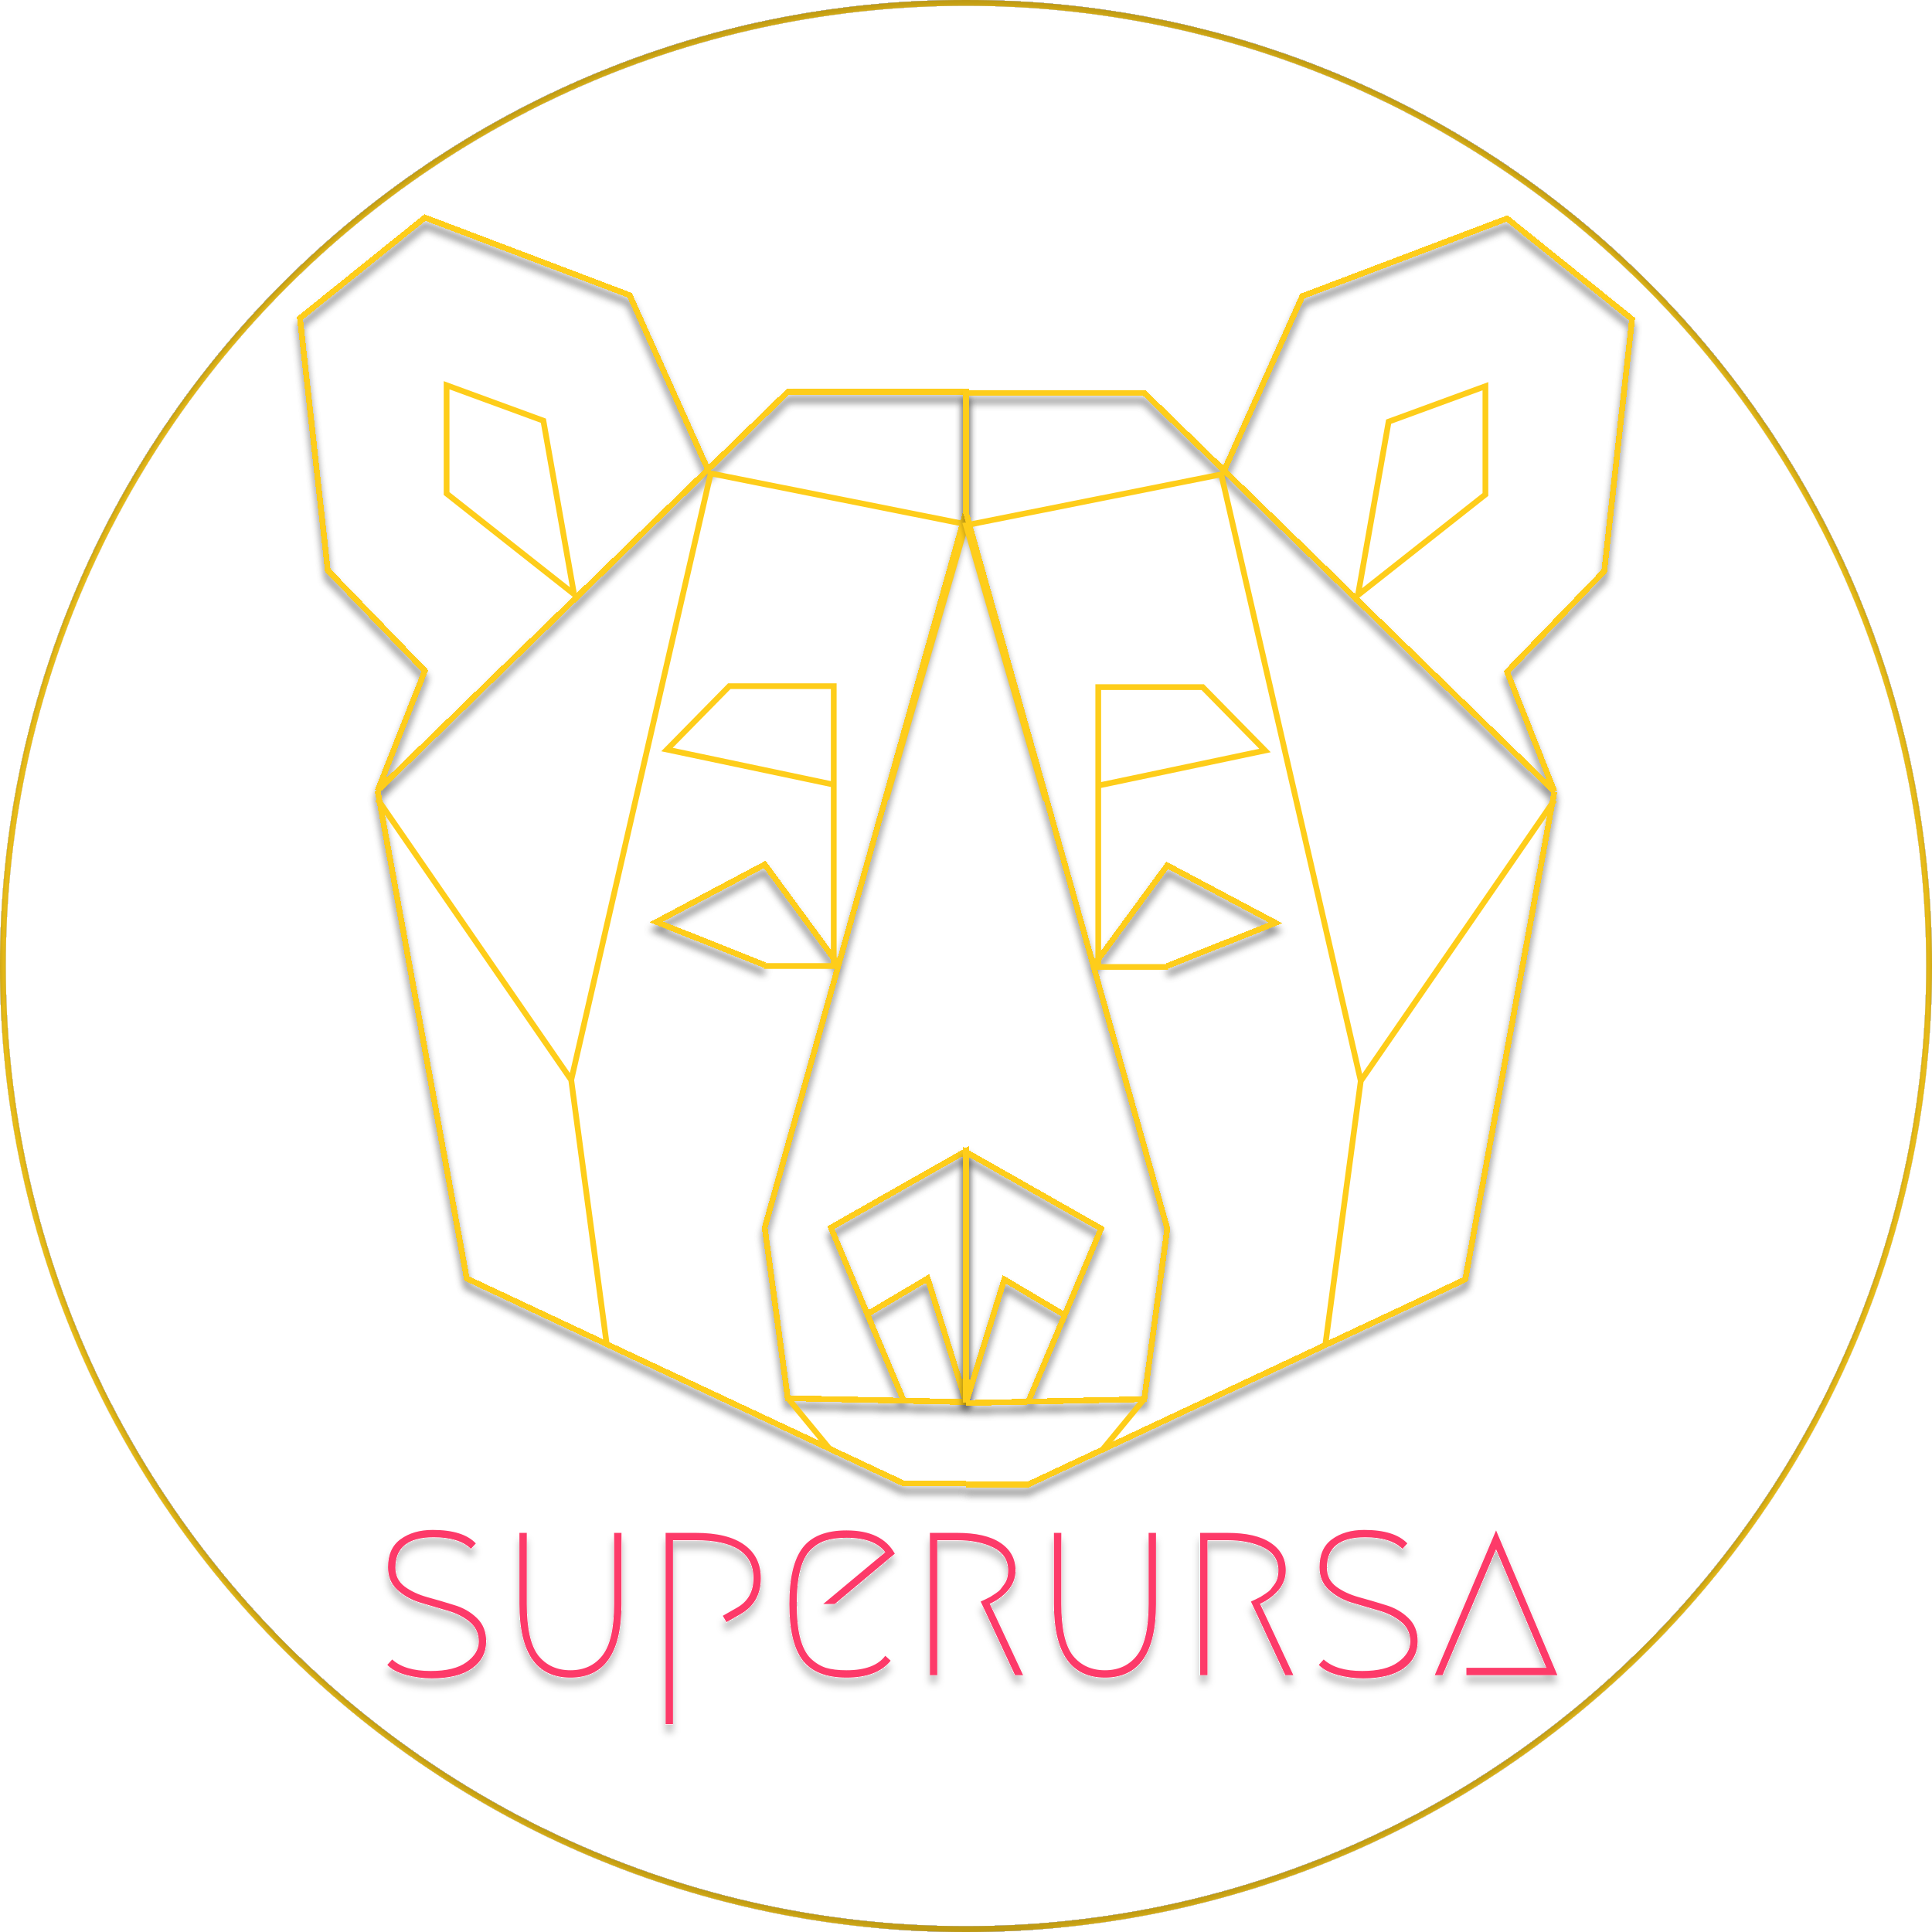
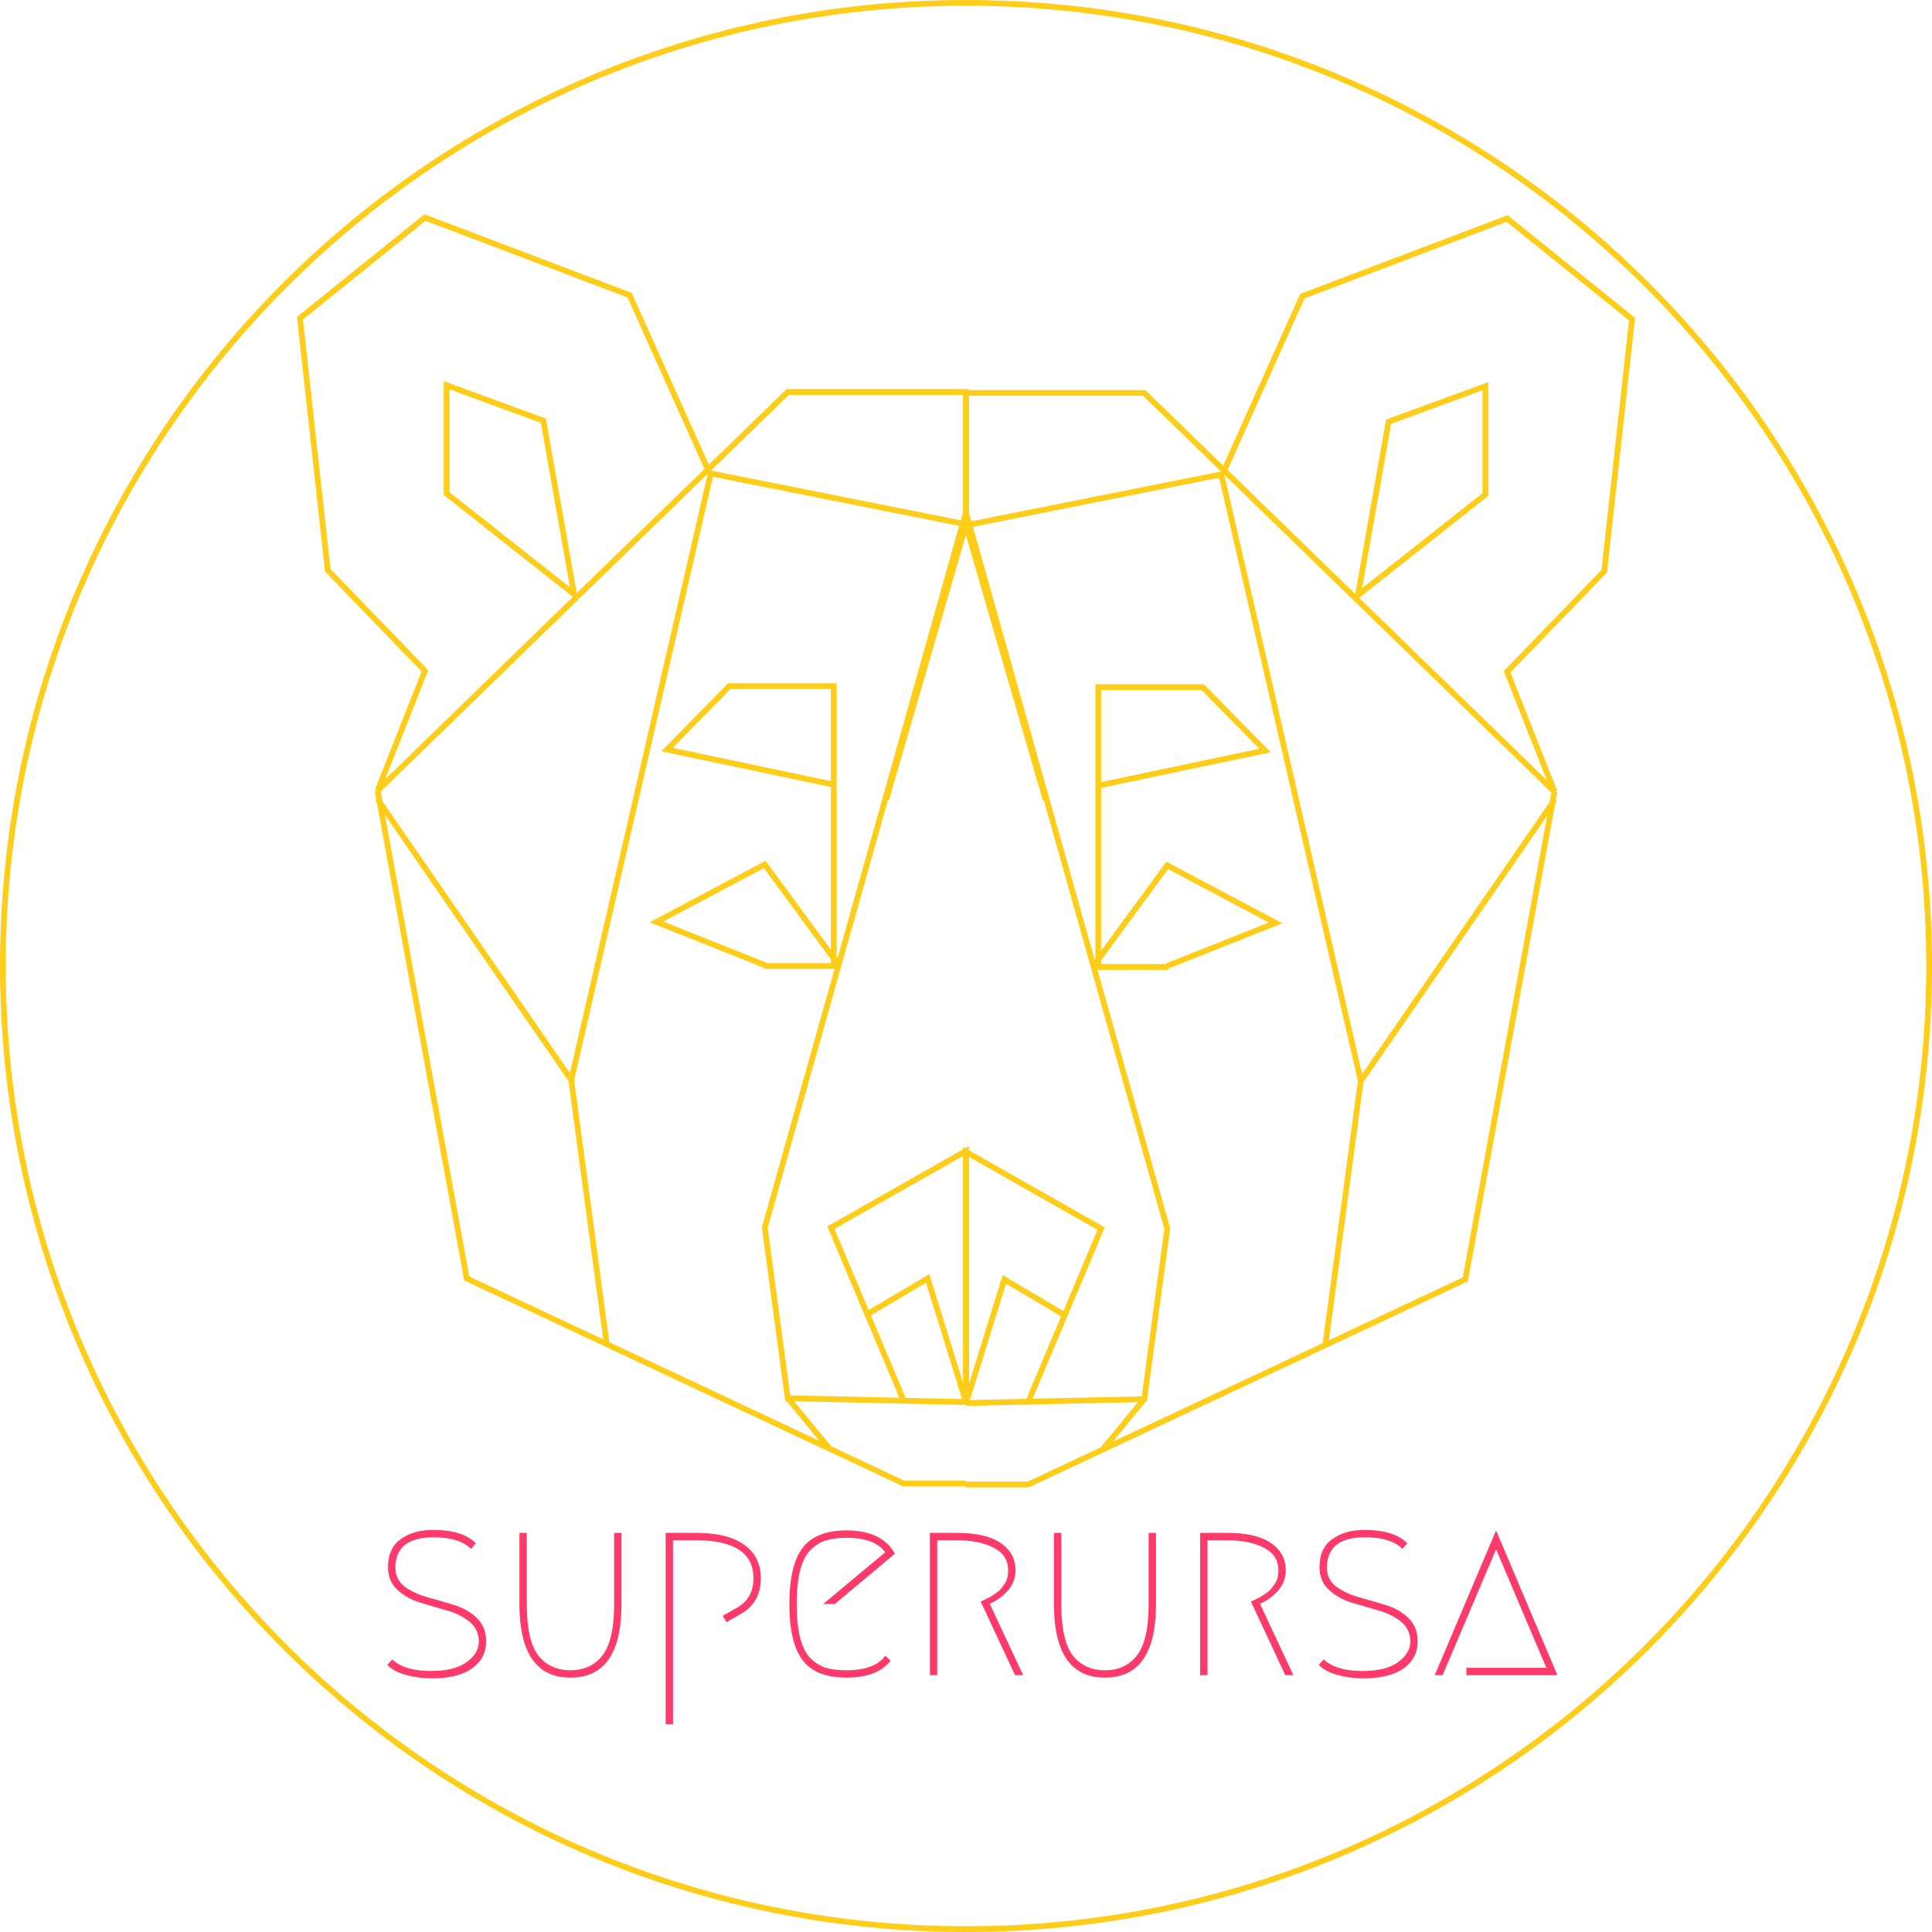
<svg xmlns="http://www.w3.org/2000/svg" width="1008" height="1008" viewBox="0 0 1008 1008" fill="none">
-   <g filter="url(#filter0_i_0_1)">
-     <circle cx="504" cy="504" r="502.5" stroke="#FECD1A" stroke-width="3" />
-   </g>
-   <g filter="url(#filter1_dd_0_1)">
-     <path d="M504 731.5V600.5L433.5 640.5L452.5 685.651M504 731.5L471.5 730.801M504 731.5L484 667L452.5 685.651M471.5 730.801L411 729.5L399 640.5L437.514 503.5M471.5 730.801L452.5 685.651M197 412.5L243.5 667L471.5 774H504M197 412.5L221.692 350L171 297.5L156.5 166L221.692 113.5L328.5 154L369.332 245M197 412.5L369.332 245M369.332 245L411 204.5H504V267L437.514 503.5M437.514 503.5L399 451L342.5 481L399 503.5" stroke="#FECD1A" stroke-width="3" shape-rendering="crispEdges" />
-   </g>
+   <circle cx="504" cy="504" r="502.5" stroke="#FECD1A" stroke-width="3" />
+   <path d="M504 731.5V600.5L433.5 640.5L452.5 685.651M504 731.5L471.5 730.801M504 731.5L484 667L452.5 685.651M471.5 730.801L411 729.5L399 640.5L437.514 503.5M471.5 730.801L452.5 685.651M197 412.5L243.5 667L471.5 774H504M197 412.5L221.692 350L171 297.5L156.5 166L221.692 113.5L328.5 154L369.332 245M197 412.5L369.332 245M369.332 245L411 204.5H504V267L437.514 503.5M437.514 503.5L399 451L342.5 481L399 503.5" stroke="#FECD1A" stroke-width="3" />
  <path d="M398.5 504H435V409.38M435 409.38V358H380.5L348 391.066L435 409.38Z" stroke="#FECD1A" stroke-width="3" />
  <path d="M283.5 219.5L299.5 310L233 257.5V201L283.5 219.5Z" stroke="#FECD1A" stroke-width="3" />
  <path d="M197 416.972L298.033 563.465M298.033 563.465L316.5 701M298.033 563.465L370.814 247L504 273.542L462.41 416.972M411.5 730L432.5 755.5" stroke="#FECD1A" stroke-width="3" />
-   <g filter="url(#filter2_dd_0_1)">
-     <path d="M504 732V601L574.5 641L555.5 686.151M504 732L536.5 731.301M504 732L524 667.5L555.5 686.151M536.5 731.301L597 730L609 641L570.486 504M536.5 731.301L555.5 686.151M811 413L764.5 667.5L536.5 774.5H504M811 413L786.308 350.5L837 298L851.5 166.5L786.308 114L679.5 154.5L638.668 245.5M811 413L638.668 245.5M638.668 245.5L597 205H504V267.5L570.486 504M570.486 504L609 451.5L665.5 481.5L609 504" stroke="#FECD1A" stroke-width="3" shape-rendering="crispEdges" />
-   </g>
+   <path d="M504 732V601L574.5 641L555.5 686.151M504 732L536.5 731.301M504 732L524 667.5L555.5 686.151M536.5 731.301L597 730L609 641L570.486 504M536.5 731.301L555.5 686.151M811 413L764.5 667.5L536.5 774.5H504M811 413L786.308 350.5L837 298L851.5 166.5L786.308 114L679.5 154.5L638.668 245.5M811 413L638.668 245.5M638.668 245.5L597 205H504V267.5L570.486 504M570.486 504L609 451.5L665.5 481.5L609 504" stroke="#FECD1A" stroke-width="3" />
  <path d="M609.5 504.5H573V409.88M573 409.88V358.5H627.5L660 391.566L573 409.88Z" stroke="#FECD1A" stroke-width="3" />
  <path d="M724.5 220L708.5 310.5L775 258V201.5L724.5 220Z" stroke="#FECD1A" stroke-width="3" />
  <path d="M811 417.472L709.967 563.965M709.967 563.965L691.5 701.5M709.967 563.965L637.186 247.5L504 274.042L545.59 417.472M596.5 730.5L575.5 756" stroke="#FECD1A" stroke-width="3" />
-   <g filter="url(#filter3_d_0_1)">
-     <path d="M225.744 798.224C236.325 798.224 243.835 800.571 248.272 805.264L245.712 808.08C241.616 804.069 235.131 802.064 226.256 802.064C212.944 802.064 206.288 807.355 206.288 817.936C206.288 822.032 207.909 825.317 211.152 827.792C214.395 830.181 218.32 832.016 222.928 833.296C227.621 834.576 232.272 835.941 236.88 837.392C241.573 838.757 245.541 841.019 248.784 844.176C252.027 847.248 253.648 851.301 253.648 856.336C253.648 862.224 251.216 866.917 246.352 870.416C241.488 873.915 234.448 875.664 225.232 875.664C220.709 875.664 216.229 875.067 211.792 873.872C207.44 872.677 204.197 870.928 202.064 868.624L204.624 865.808C208.976 869.819 215.675 871.824 224.72 871.824C232.997 871.824 239.227 870.288 243.408 867.216C247.675 864.144 249.808 860.56 249.808 856.464C249.808 852.197 248.187 848.741 244.944 846.096C241.701 843.451 237.733 841.488 233.04 840.208C228.432 838.843 223.781 837.477 219.088 836.112C214.48 834.661 210.555 832.443 207.312 829.456C204.069 826.469 202.448 822.544 202.448 817.68C202.448 811.109 204.624 806.245 208.976 803.088C213.413 799.845 219.003 798.224 225.744 798.224ZM274.845 799.76V836.88C274.845 849.595 276.85 858.555 280.861 863.76C284.957 868.88 290.546 871.44 297.629 871.44C304.712 871.44 310.258 868.88 314.269 863.76C318.365 858.555 320.413 849.595 320.413 836.88V799.76H324.253V836.88C324.253 862.48 315.378 875.28 297.629 875.28C279.88 875.28 271.005 862.48 271.005 836.88V799.76H274.845ZM379.029 846.352L377.109 843.024L384.277 838.928C390.165 835.685 393.109 830.523 393.109 823.44C393.109 810.213 383.04 803.6 362.901 803.6H351.125V899.6H347.285V799.76H362.901C374.165 799.76 382.656 801.851 388.373 806.032C394.09 810.128 396.949 815.931 396.949 823.44C396.949 831.973 393.365 838.245 386.197 842.256L379.029 846.352ZM464.699 866.448C460.006 872.336 452.326 875.28 441.659 875.28C430.992 875.28 423.355 872.251 418.747 866.192C414.139 860.133 411.835 850.363 411.835 836.88C411.835 823.397 414.139 813.627 418.747 807.568C423.355 801.509 430.992 798.48 441.659 798.48C454.032 798.48 462.438 802.533 466.875 810.64L435.515 836.88H429.499L461.883 809.872C458.128 804.837 451.387 802.32 441.659 802.32C437.392 802.32 433.808 802.789 430.907 803.728C428.006 804.581 425.318 806.245 422.843 808.72C420.454 811.109 418.662 814.651 417.467 819.344C416.272 823.952 415.675 829.797 415.675 836.88C415.675 843.963 416.272 849.851 417.467 854.544C418.662 859.152 420.454 862.693 422.843 865.168C425.318 867.557 428.006 869.221 430.907 870.16C433.808 871.013 437.392 871.44 441.659 871.44C451.387 871.44 458.128 868.923 461.883 863.888L464.699 866.448ZM516.392 836.752L533.8 874H529.576L511.656 835.6C511.827 835.515 512.552 835.173 513.832 834.576C515.197 833.893 516.136 833.424 516.648 833.168C517.16 832.827 518.013 832.272 519.208 831.504C520.403 830.736 521.299 830.011 521.896 829.328C522.493 828.56 523.133 827.707 523.816 826.768C524.584 825.744 525.139 824.635 525.48 823.44C525.821 822.16 525.992 820.795 525.992 819.344C525.992 813.968 523.432 810 518.312 807.44C513.192 804.88 506.835 803.6 499.24 803.6H489V874H485.16V799.76H499.24C509.309 799.76 516.904 801.509 522.024 805.008C527.229 808.507 529.832 813.285 529.832 819.344C529.832 823.269 528.509 826.768 525.864 829.84C523.219 832.827 520.061 835.131 516.392 836.752ZM553.72 799.76V836.88C553.72 849.595 555.725 858.555 559.736 863.76C563.832 868.88 569.421 871.44 576.504 871.44C583.587 871.44 589.133 868.88 593.144 863.76C597.24 858.555 599.288 849.595 599.288 836.88V799.76H603.128V836.88C603.128 862.48 594.253 875.28 576.504 875.28C558.755 875.28 549.88 862.48 549.88 836.88V799.76H553.72ZM657.392 836.752L674.8 874H670.576L652.656 835.6C652.827 835.515 653.552 835.173 654.832 834.576C656.197 833.893 657.136 833.424 657.648 833.168C658.16 832.827 659.013 832.272 660.208 831.504C661.403 830.736 662.299 830.011 662.896 829.328C663.493 828.56 664.133 827.707 664.816 826.768C665.584 825.744 666.139 824.635 666.48 823.44C666.821 822.16 666.992 820.795 666.992 819.344C666.992 813.968 664.432 810 659.312 807.44C654.192 804.88 647.835 803.6 640.24 803.6H630V874H626.16V799.76H640.24C650.309 799.76 657.904 801.509 663.024 805.008C668.229 808.507 670.832 813.285 670.832 819.344C670.832 823.269 669.509 826.768 666.864 829.84C664.219 832.827 661.061 835.131 657.392 836.752ZM711.744 798.224C722.325 798.224 729.835 800.571 734.272 805.264L731.712 808.08C727.616 804.069 721.131 802.064 712.256 802.064C698.944 802.064 692.288 807.355 692.288 817.936C692.288 822.032 693.909 825.317 697.152 827.792C700.395 830.181 704.32 832.016 708.928 833.296C713.621 834.576 718.272 835.941 722.88 837.392C727.573 838.757 731.541 841.019 734.784 844.176C738.027 847.248 739.648 851.301 739.648 856.336C739.648 862.224 737.216 866.917 732.352 870.416C727.488 873.915 720.448 875.664 711.232 875.664C706.709 875.664 702.229 875.067 697.792 873.872C693.44 872.677 690.197 870.928 688.064 868.624L690.624 865.808C694.976 869.819 701.675 871.824 710.72 871.824C718.997 871.824 725.227 870.288 729.408 867.216C733.675 864.144 735.808 860.56 735.808 856.464C735.808 852.197 734.187 848.741 730.944 846.096C727.701 843.451 723.733 841.488 719.04 840.208C714.432 838.843 709.781 837.477 705.088 836.112C700.48 834.661 696.555 832.443 693.312 829.456C690.069 826.469 688.448 822.544 688.448 817.68C688.448 811.109 690.624 806.245 694.976 803.088C699.413 799.845 705.003 798.224 711.744 798.224ZM765.069 870.16H806.797L780.557 808.336L752.653 874H748.557L780.557 798.48L812.557 874H765.069V870.16Z" fill="#FD3A69" />
-   </g>
-   <defs>
-     <filter id="filter0_i_0_1" x="0" y="0" width="1008" height="1012" filterUnits="userSpaceOnUse" color-interpolation-filters="sRGB">
-       <feFlood flood-opacity="0" result="BackgroundImageFix" />
-       <feBlend mode="normal" in="SourceGraphic" in2="BackgroundImageFix" result="shape" />
-       <feColorMatrix in="SourceAlpha" type="matrix" values="0 0 0 0 0 0 0 0 0 0 0 0 0 0 0 0 0 0 127 0" result="hardAlpha" />
-       <feOffset dy="4" />
-       <feGaussianBlur stdDeviation="2" />
-       <feComposite in2="hardAlpha" operator="arithmetic" k2="-1" k3="1" />
-       <feColorMatrix type="matrix" values="0 0 0 0 0 0 0 0 0 0 0 0 0 0 0 0 0 0 0.25 0" />
-       <feBlend mode="normal" in2="shape" result="effect1_innerShadow_0_1" />
-     </filter>
-     <filter id="filter1_dd_0_1" x="150.919" y="111.793" width="358.581" height="671.707" filterUnits="userSpaceOnUse" color-interpolation-filters="sRGB">
-       <feFlood flood-opacity="0" result="BackgroundImageFix" />
-       <feColorMatrix in="SourceAlpha" type="matrix" values="0 0 0 0 0 0 0 0 0 0 0 0 0 0 0 0 0 0 127 0" result="hardAlpha" />
-       <feOffset dy="4" />
-       <feGaussianBlur stdDeviation="2" />
-       <feComposite in2="hardAlpha" operator="out" />
-       <feColorMatrix type="matrix" values="0 0 0 0 0 0 0 0 0 0 0 0 0 0 0 0 0 0 0.25 0" />
-       <feBlend mode="normal" in2="BackgroundImageFix" result="effect1_dropShadow_0_1" />
-       <feColorMatrix in="SourceAlpha" type="matrix" values="0 0 0 0 0 0 0 0 0 0 0 0 0 0 0 0 0 0 127 0" result="hardAlpha" />
-       <feOffset dy="4" />
-       <feGaussianBlur stdDeviation="2" />
-       <feComposite in2="hardAlpha" operator="out" />
-       <feColorMatrix type="matrix" values="0 0 0 0 0 0 0 0 0 0 0 0 0 0 0 0 0 0 0.25 0" />
-       <feBlend mode="normal" in2="effect1_dropShadow_0_1" result="effect2_dropShadow_0_1" />
-       <feBlend mode="normal" in="SourceGraphic" in2="effect2_dropShadow_0_1" result="shape" />
-     </filter>
-     <filter id="filter2_dd_0_1" x="498.5" y="112.293" width="358.581" height="671.707" filterUnits="userSpaceOnUse" color-interpolation-filters="sRGB">
-       <feFlood flood-opacity="0" result="BackgroundImageFix" />
-       <feColorMatrix in="SourceAlpha" type="matrix" values="0 0 0 0 0 0 0 0 0 0 0 0 0 0 0 0 0 0 127 0" result="hardAlpha" />
-       <feOffset dy="4" />
-       <feGaussianBlur stdDeviation="2" />
-       <feComposite in2="hardAlpha" operator="out" />
-       <feColorMatrix type="matrix" values="0 0 0 0 0 0 0 0 0 0 0 0 0 0 0 0 0 0 0.25 0" />
-       <feBlend mode="normal" in2="BackgroundImageFix" result="effect1_dropShadow_0_1" />
-       <feColorMatrix in="SourceAlpha" type="matrix" values="0 0 0 0 0 0 0 0 0 0 0 0 0 0 0 0 0 0 127 0" result="hardAlpha" />
-       <feOffset dy="4" />
-       <feGaussianBlur stdDeviation="2" />
-       <feComposite in2="hardAlpha" operator="out" />
-       <feColorMatrix type="matrix" values="0 0 0 0 0 0 0 0 0 0 0 0 0 0 0 0 0 0 0.25 0" />
-       <feBlend mode="normal" in2="effect1_dropShadow_0_1" result="effect2_dropShadow_0_1" />
-       <feBlend mode="normal" in="SourceGraphic" in2="effect2_dropShadow_0_1" result="shape" />
-     </filter>
-     <filter id="filter3_d_0_1" x="198.064" y="798.224" width="618.493" height="109.376" filterUnits="userSpaceOnUse" color-interpolation-filters="sRGB">
-       <feFlood flood-opacity="0" result="BackgroundImageFix" />
-       <feColorMatrix in="SourceAlpha" type="matrix" values="0 0 0 0 0 0 0 0 0 0 0 0 0 0 0 0 0 0 127 0" result="hardAlpha" />
-       <feOffset dy="4" />
-       <feGaussianBlur stdDeviation="2" />
-       <feComposite in2="hardAlpha" operator="out" />
-       <feColorMatrix type="matrix" values="0 0 0 0 0 0 0 0 0 0 0 0 0 0 0 0 0 0 0.25 0" />
-       <feBlend mode="normal" in2="BackgroundImageFix" result="effect1_dropShadow_0_1" />
-       <feBlend mode="normal" in="SourceGraphic" in2="effect1_dropShadow_0_1" result="shape" />
-     </filter>
-   </defs>
+   <path d="M225.744 798.224C236.325 798.224 243.835 800.571 248.272 805.264L245.712 808.08C241.616 804.069 235.131 802.064 226.256 802.064C212.944 802.064 206.288 807.355 206.288 817.936C206.288 822.032 207.909 825.317 211.152 827.792C214.395 830.181 218.32 832.016 222.928 833.296C227.621 834.576 232.272 835.941 236.88 837.392C241.573 838.757 245.541 841.019 248.784 844.176C252.027 847.248 253.648 851.301 253.648 856.336C253.648 862.224 251.216 866.917 246.352 870.416C241.488 873.915 234.448 875.664 225.232 875.664C220.709 875.664 216.229 875.067 211.792 873.872C207.44 872.677 204.197 870.928 202.064 868.624L204.624 865.808C208.976 869.819 215.675 871.824 224.72 871.824C232.997 871.824 239.227 870.288 243.408 867.216C247.675 864.144 249.808 860.56 249.808 856.464C249.808 852.197 248.187 848.741 244.944 846.096C241.701 843.451 237.733 841.488 233.04 840.208C228.432 838.843 223.781 837.477 219.088 836.112C214.48 834.661 210.555 832.443 207.312 829.456C204.069 826.469 202.448 822.544 202.448 817.68C202.448 811.109 204.624 806.245 208.976 803.088C213.413 799.845 219.003 798.224 225.744 798.224ZM274.845 799.76V836.88C274.845 849.595 276.85 858.555 280.861 863.76C284.957 868.88 290.546 871.44 297.629 871.44C304.712 871.44 310.258 868.88 314.269 863.76C318.365 858.555 320.413 849.595 320.413 836.88V799.76H324.253V836.88C324.253 862.48 315.378 875.28 297.629 875.28C279.88 875.28 271.005 862.48 271.005 836.88V799.76H274.845ZM379.029 846.352L377.109 843.024L384.277 838.928C390.165 835.685 393.109 830.523 393.109 823.44C393.109 810.213 383.04 803.6 362.901 803.6H351.125V899.6H347.285V799.76H362.901C374.165 799.76 382.656 801.851 388.373 806.032C394.09 810.128 396.949 815.931 396.949 823.44C396.949 831.973 393.365 838.245 386.197 842.256L379.029 846.352ZM464.699 866.448C460.006 872.336 452.326 875.28 441.659 875.28C430.992 875.28 423.355 872.251 418.747 866.192C414.139 860.133 411.835 850.363 411.835 836.88C411.835 823.397 414.139 813.627 418.747 807.568C423.355 801.509 430.992 798.48 441.659 798.48C454.032 798.48 462.438 802.533 466.875 810.64L435.515 836.88H429.499L461.883 809.872C458.128 804.837 451.387 802.32 441.659 802.32C437.392 802.32 433.808 802.789 430.907 803.728C428.006 804.581 425.318 806.245 422.843 808.72C420.454 811.109 418.662 814.651 417.467 819.344C416.272 823.952 415.675 829.797 415.675 836.88C415.675 843.963 416.272 849.851 417.467 854.544C418.662 859.152 420.454 862.693 422.843 865.168C425.318 867.557 428.006 869.221 430.907 870.16C433.808 871.013 437.392 871.44 441.659 871.44C451.387 871.44 458.128 868.923 461.883 863.888L464.699 866.448ZM516.392 836.752L533.8 874H529.576L511.656 835.6C511.827 835.515 512.552 835.173 513.832 834.576C515.197 833.893 516.136 833.424 516.648 833.168C517.16 832.827 518.013 832.272 519.208 831.504C520.403 830.736 521.299 830.011 521.896 829.328C522.493 828.56 523.133 827.707 523.816 826.768C524.584 825.744 525.139 824.635 525.48 823.44C525.821 822.16 525.992 820.795 525.992 819.344C525.992 813.968 523.432 810 518.312 807.44C513.192 804.88 506.835 803.6 499.24 803.6H489V874H485.16V799.76H499.24C509.309 799.76 516.904 801.509 522.024 805.008C527.229 808.507 529.832 813.285 529.832 819.344C529.832 823.269 528.509 826.768 525.864 829.84C523.219 832.827 520.061 835.131 516.392 836.752ZM553.72 799.76V836.88C553.72 849.595 555.725 858.555 559.736 863.76C563.832 868.88 569.421 871.44 576.504 871.44C583.587 871.44 589.133 868.88 593.144 863.76C597.24 858.555 599.288 849.595 599.288 836.88V799.76H603.128V836.88C603.128 862.48 594.253 875.28 576.504 875.28C558.755 875.28 549.88 862.48 549.88 836.88V799.76H553.72ZM657.392 836.752L674.8 874H670.576L652.656 835.6C652.827 835.515 653.552 835.173 654.832 834.576C656.197 833.893 657.136 833.424 657.648 833.168C658.16 832.827 659.013 832.272 660.208 831.504C661.403 830.736 662.299 830.011 662.896 829.328C663.493 828.56 664.133 827.707 664.816 826.768C665.584 825.744 666.139 824.635 666.48 823.44C666.821 822.16 666.992 820.795 666.992 819.344C666.992 813.968 664.432 810 659.312 807.44C654.192 804.88 647.835 803.6 640.24 803.6H630V874H626.16V799.76H640.24C650.309 799.76 657.904 801.509 663.024 805.008C668.229 808.507 670.832 813.285 670.832 819.344C670.832 823.269 669.509 826.768 666.864 829.84C664.219 832.827 661.061 835.131 657.392 836.752ZM711.744 798.224C722.325 798.224 729.835 800.571 734.272 805.264L731.712 808.08C727.616 804.069 721.131 802.064 712.256 802.064C698.944 802.064 692.288 807.355 692.288 817.936C692.288 822.032 693.909 825.317 697.152 827.792C700.395 830.181 704.32 832.016 708.928 833.296C713.621 834.576 718.272 835.941 722.88 837.392C727.573 838.757 731.541 841.019 734.784 844.176C738.027 847.248 739.648 851.301 739.648 856.336C739.648 862.224 737.216 866.917 732.352 870.416C727.488 873.915 720.448 875.664 711.232 875.664C706.709 875.664 702.229 875.067 697.792 873.872C693.44 872.677 690.197 870.928 688.064 868.624L690.624 865.808C694.976 869.819 701.675 871.824 710.72 871.824C718.997 871.824 725.227 870.288 729.408 867.216C733.675 864.144 735.808 860.56 735.808 856.464C735.808 852.197 734.187 848.741 730.944 846.096C727.701 843.451 723.733 841.488 719.04 840.208C714.432 838.843 709.781 837.477 705.088 836.112C700.48 834.661 696.555 832.443 693.312 829.456C690.069 826.469 688.448 822.544 688.448 817.68C688.448 811.109 690.624 806.245 694.976 803.088C699.413 799.845 705.003 798.224 711.744 798.224ZM765.069 870.16H806.797L780.557 808.336L752.653 874H748.557L780.557 798.48L812.557 874H765.069V870.16Z" fill="#FD3A69" />
</svg>
